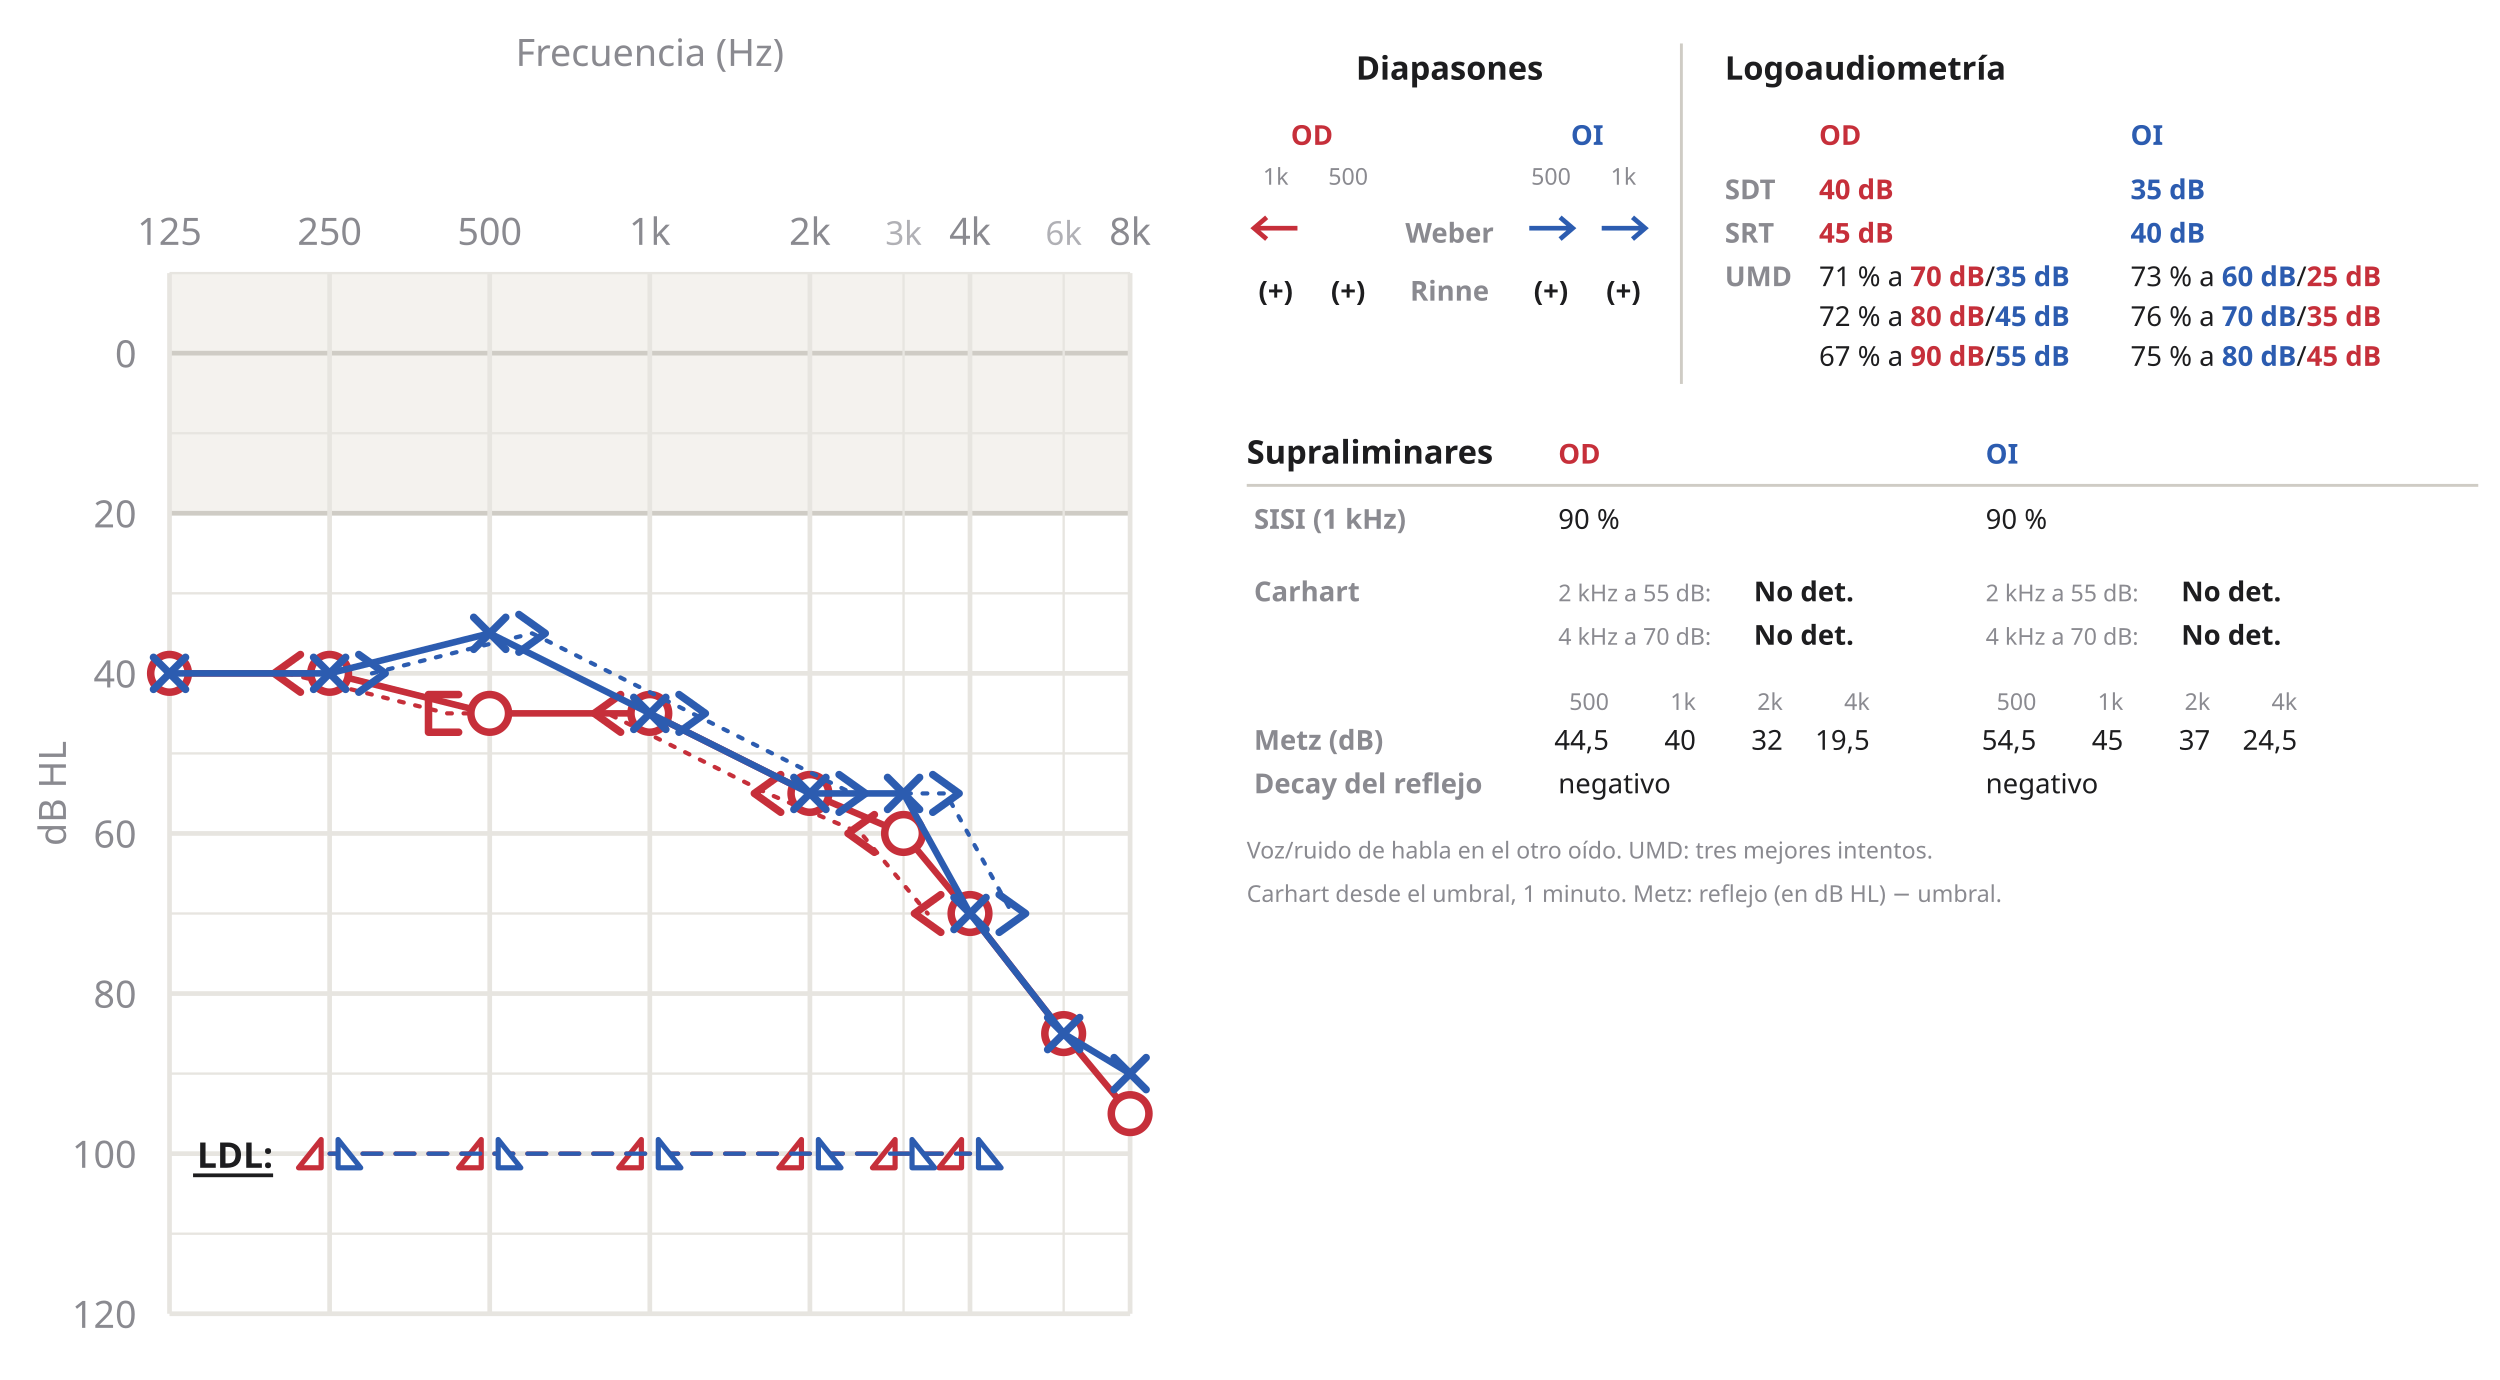
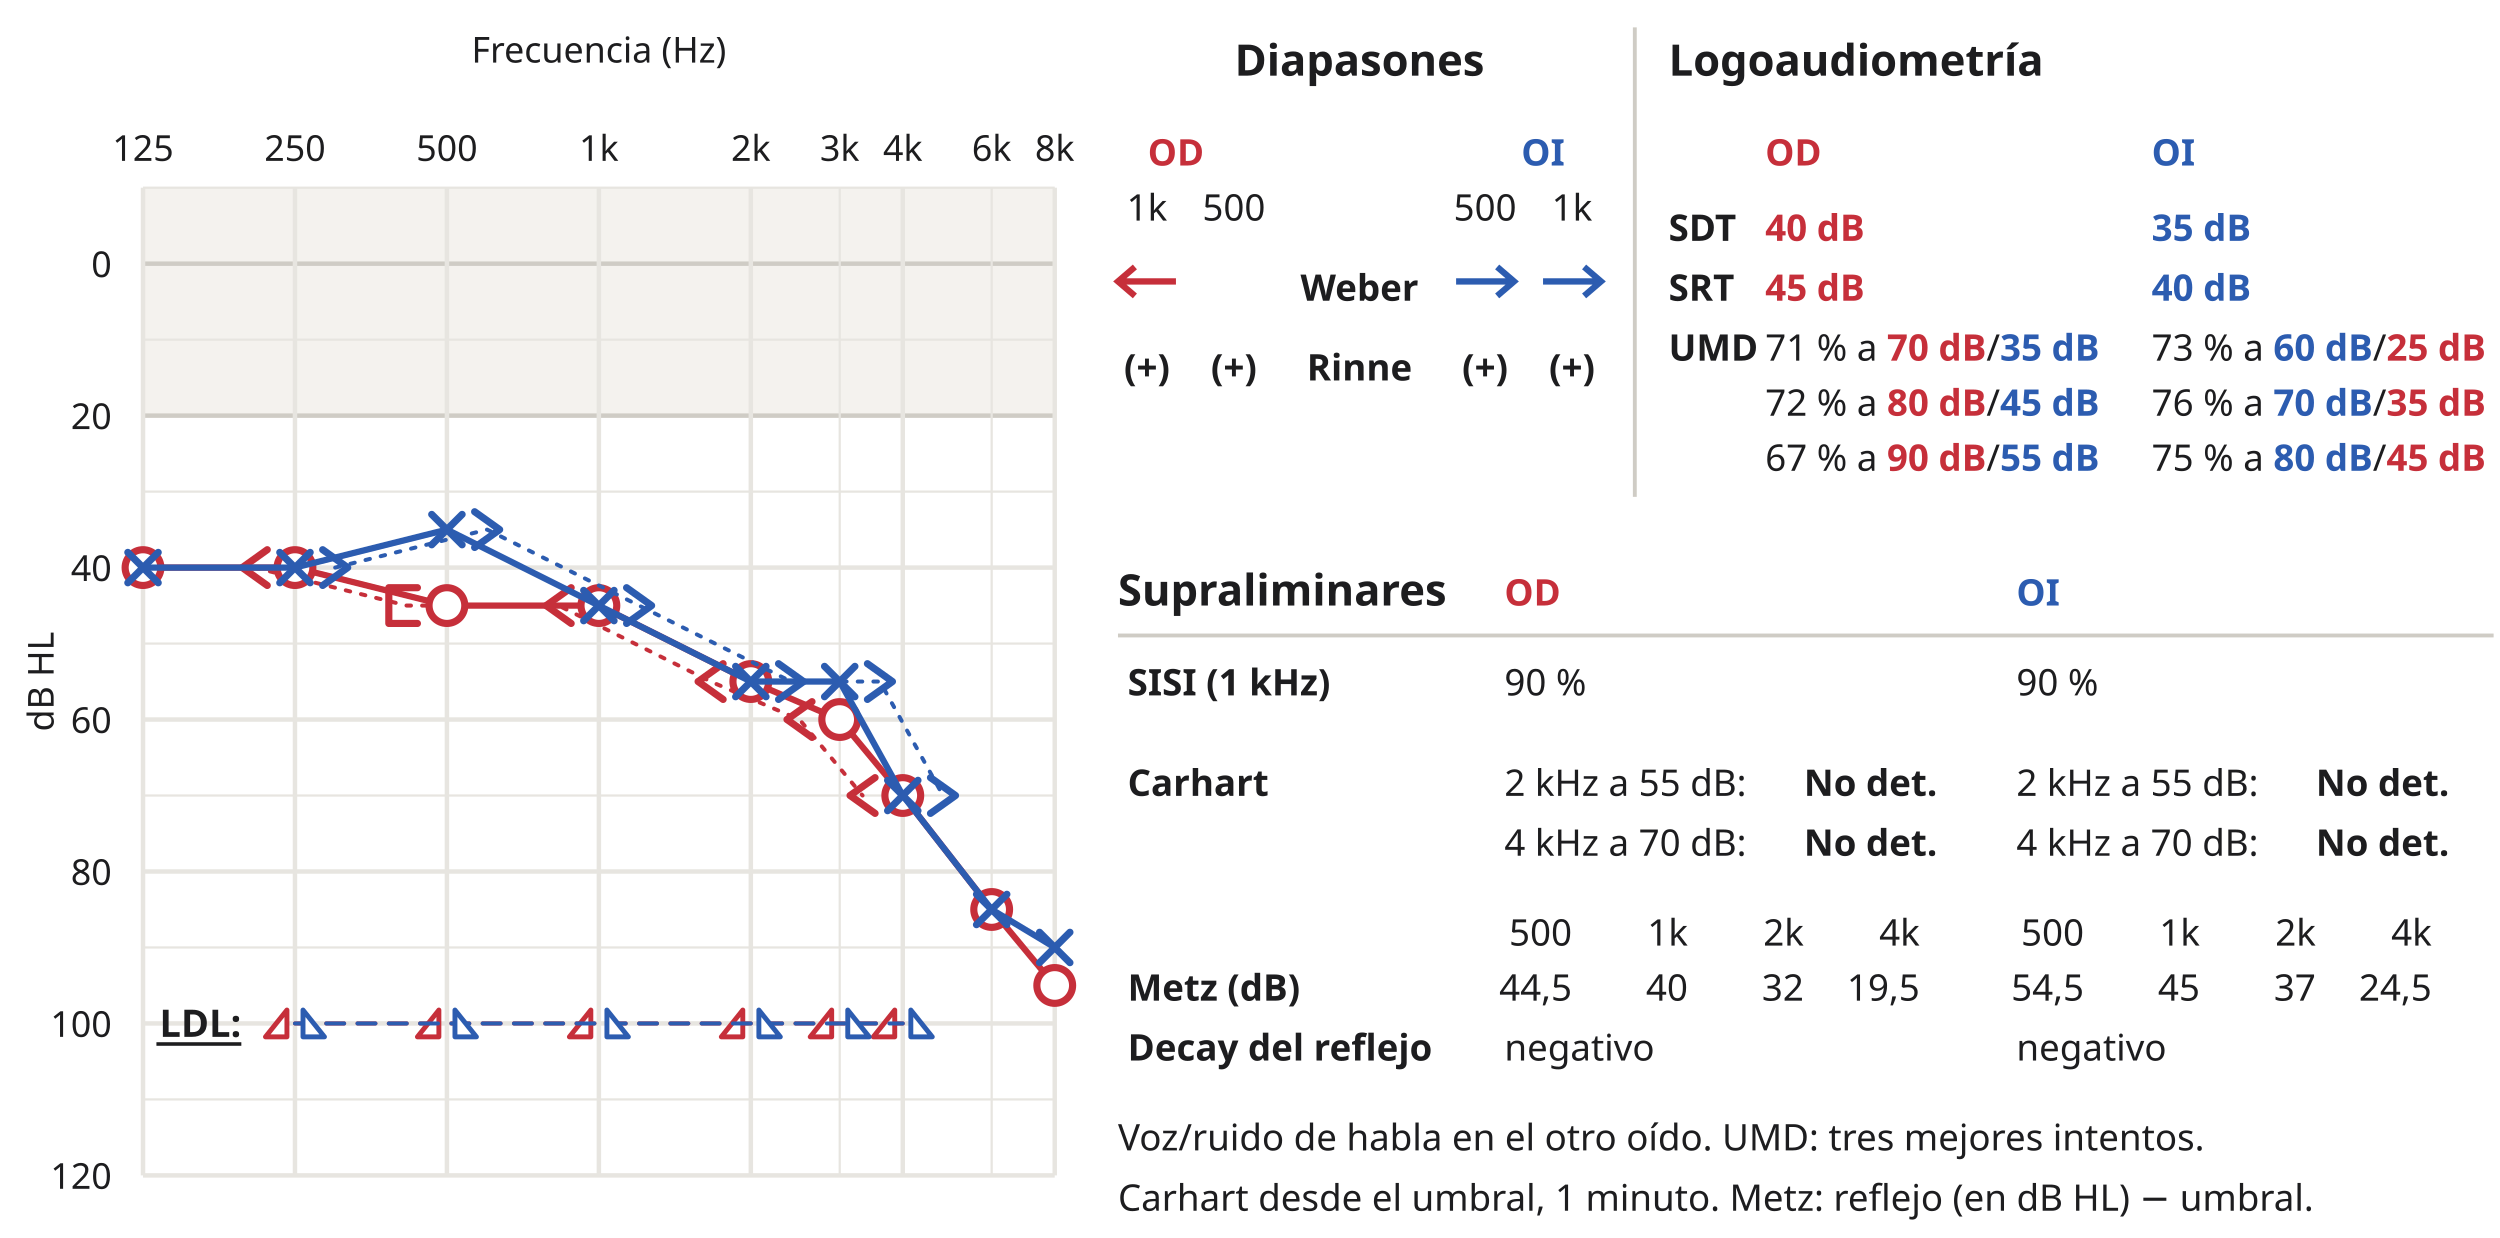
- <svg xmlns="http://www.w3.org/2000/svg" width="690.2" height="380.9" viewBox="0 0 690.2 380.9" font-family="'Plus Jakarta Sans', sans-serif">
+ <svg xmlns="http://www.w3.org/2000/svg" width="727.2" height="360.1" viewBox="0 0 727.2 360.1" font-family="'Plus Jakarta Sans', sans-serif">
  <g transform="scale(1.3)">
    <rect width="100%" height="100%" fill="#ffffff" />
-     <rect x="36" y="58" width="204" height="51" fill="#f4f2ee" stroke="none" stroke-width="0" />
-     <line x1="36" y1="58" x2="240" y2="58" stroke="#e7e5e0" stroke-width="0.5" />
-     <line x1="36" y1="75" x2="240" y2="75" stroke="#cfccc5" stroke-width="1" />
-     <text x="29" y="78" font-size="8" fill="#8a8a90" text-anchor="end" font-weight="400">0</text>
-     <line x1="36" y1="92" x2="240" y2="92" stroke="#e7e5e0" stroke-width="0.5" />
-     <line x1="36" y1="109" x2="240" y2="109" stroke="#cfccc5" stroke-width="1" />
-     <text x="29" y="112" font-size="8" fill="#8a8a90" text-anchor="end" font-weight="400">20</text>
-     <line x1="36" y1="126" x2="240" y2="126" stroke="#e7e5e0" stroke-width="0.5" />
-     <line x1="36" y1="143" x2="240" y2="143" stroke="#e7e5e0" stroke-width="1" />
-     <text x="29" y="146" font-size="8" fill="#8a8a90" text-anchor="end" font-weight="400">40</text>
-     <line x1="36" y1="160" x2="240" y2="160" stroke="#e7e5e0" stroke-width="0.5" />
-     <line x1="36" y1="177" x2="240" y2="177" stroke="#e7e5e0" stroke-width="1" />
-     <text x="29" y="180" font-size="8" fill="#8a8a90" text-anchor="end" font-weight="400">60</text>
-     <line x1="36" y1="194" x2="240" y2="194" stroke="#e7e5e0" stroke-width="0.5" />
-     <line x1="36" y1="211" x2="240" y2="211" stroke="#e7e5e0" stroke-width="1" />
-     <text x="29" y="214" font-size="8" fill="#8a8a90" text-anchor="end" font-weight="400">80</text>
-     <line x1="36" y1="228" x2="240" y2="228" stroke="#e7e5e0" stroke-width="0.5" />
-     <line x1="36" y1="245" x2="240" y2="245" stroke="#e7e5e0" stroke-width="1" />
-     <text x="29" y="248" font-size="8" fill="#8a8a90" text-anchor="end" font-weight="400">100</text>
-     <line x1="36" y1="262" x2="240" y2="262" stroke="#e7e5e0" stroke-width="0.5" />
-     <line x1="36" y1="279" x2="240" y2="279" stroke="#e7e5e0" stroke-width="1" />
-     <text x="29" y="282" font-size="8" fill="#8a8a90" text-anchor="end" font-weight="400">120</text>
-     <line x1="36" y1="58" x2="36" y2="279" stroke="#e7e5e0" stroke-width="1" />
-     <text x="36" y="52" font-size="8" fill="#8a8a90" text-anchor="middle" font-weight="400">125</text>
-     <line x1="70" y1="58" x2="70" y2="279" stroke="#e7e5e0" stroke-width="1" />
-     <text x="70" y="52" font-size="8" fill="#8a8a90" text-anchor="middle" font-weight="400">250</text>
-     <line x1="104" y1="58" x2="104" y2="279" stroke="#e7e5e0" stroke-width="1" />
-     <text x="104" y="52" font-size="8" fill="#8a8a90" text-anchor="middle" font-weight="400">500</text>
-     <line x1="138" y1="58" x2="138" y2="279" stroke="#e7e5e0" stroke-width="1" />
-     <text x="138" y="52" font-size="8" fill="#8a8a90" text-anchor="middle" font-weight="400">1k</text>
-     <line x1="172" y1="58" x2="172" y2="279" stroke="#e7e5e0" stroke-width="1" />
-     <text x="172" y="52" font-size="8" fill="#8a8a90" text-anchor="middle" font-weight="400">2k</text>
-     <line x1="191.89" y1="58" x2="191.89" y2="279" stroke="#e7e5e0" stroke-width="0.5" />
-     <text x="191.89" y="52" font-size="7" fill="#b0b0b5" text-anchor="middle" font-weight="400">3k</text>
-     <line x1="206" y1="58" x2="206" y2="279" stroke="#e7e5e0" stroke-width="1" />
-     <text x="206" y="52" font-size="8" fill="#8a8a90" text-anchor="middle" font-weight="400">4k</text>
-     <line x1="225.89" y1="58" x2="225.89" y2="279" stroke="#e7e5e0" stroke-width="0.5" />
-     <text x="225.89" y="52" font-size="7" fill="#b0b0b5" text-anchor="middle" font-weight="400">6k</text>
-     <line x1="240" y1="58" x2="240" y2="279" stroke="#e7e5e0" stroke-width="1" />
-     <text x="240" y="52" font-size="8" fill="#8a8a90" text-anchor="middle" font-weight="400">8k</text>
-     <path d="M36,143 L70,143 L104,151.5 L138,151.5 L172,168.5 L191.89,177 L206,194 L225.89,219.5 L240,236.5" fill="none" stroke="#c62f3a" stroke-width="1.4" stroke-opacity="1.0" stroke-linejoin="round" stroke-linecap="round" />
-     <path d="M61,143 L95,151.5 L129,151.5 L163,168.5 L182.89,177 L197,194" fill="none" stroke="#c62f3a" stroke-width="0.9" stroke-opacity="1.0" stroke-linejoin="round" stroke-linecap="round" stroke-dasharray="1 2.5" />
-     <path d="M70,245 L104,245 L138,245 L172,245 L191.89,245 L206,245" fill="none" stroke="#c62f3a" stroke-width="0.9" stroke-opacity="1.0" stroke-linejoin="round" stroke-linecap="round" stroke-dasharray="4 3" />
-     <text x="58" y="248" font-size="7.5" fill="#1d1d1f" text-anchor="end" font-weight="700">LDL:</text>
-     <line x1="41" y1="249.6" x2="58" y2="249.6" stroke="#1d1d1f" stroke-width="0.8" />
-     <path d="M68.20,242.00 L68.20,248.00 L63.40,248.00 Z" fill="#ffffff" stroke="#c62f3a" stroke-width="1.1" stroke-linejoin="round" stroke-linecap="round" />
-     <path d="M102.20,242.00 L102.20,248.00 L97.40,248.00 Z" fill="#ffffff" stroke="#c62f3a" stroke-width="1.1" stroke-linejoin="round" stroke-linecap="round" />
-     <path d="M136.20,242.00 L136.20,248.00 L131.40,248.00 Z" fill="#ffffff" stroke="#c62f3a" stroke-width="1.1" stroke-linejoin="round" stroke-linecap="round" />
-     <path d="M170.20,242.00 L170.20,248.00 L165.40,248.00 Z" fill="#ffffff" stroke="#c62f3a" stroke-width="1.1" stroke-linejoin="round" stroke-linecap="round" />
-     <path d="M190.09,242.00 L190.09,248.00 L185.29,248.00 Z" fill="#ffffff" stroke="#c62f3a" stroke-width="1.1" stroke-linejoin="round" stroke-linecap="round" />
-     <path d="M204.20,242.00 L204.20,248.00 L199.40,248.00 Z" fill="#ffffff" stroke="#c62f3a" stroke-width="1.1" stroke-linejoin="round" stroke-linecap="round" />
-     <circle cx="36" cy="143" r="4" fill="#ffffff" stroke="#c62f3a" stroke-width="1.6" />
-     <circle cx="70" cy="143" r="4" fill="#ffffff" stroke="#c62f3a" stroke-width="1.6" />
-     <circle cx="104" cy="151.5" r="4" fill="#ffffff" stroke="#c62f3a" stroke-width="1.6" />
-     <circle cx="138" cy="151.5" r="4" fill="#ffffff" stroke="#c62f3a" stroke-width="1.6" />
-     <circle cx="172" cy="168.5" r="4" fill="#ffffff" stroke="#c62f3a" stroke-width="1.6" />
-     <circle cx="191.89" cy="177" r="4" fill="#ffffff" stroke="#c62f3a" stroke-width="1.6" />
-     <circle cx="206" cy="194" r="4" fill="#ffffff" stroke="#c62f3a" stroke-width="1.6" />
-     <circle cx="225.89" cy="219.5" r="4" fill="#ffffff" stroke="#c62f3a" stroke-width="1.6" />
-     <circle cx="240" cy="236.5" r="4" fill="#ffffff" stroke="#c62f3a" stroke-width="1.6" />
-     <path d="M63.80,139.00 L58.20,143.00 L63.80,147.00" fill="none" stroke="#c62f3a" stroke-width="1.6" stroke-linejoin="round" stroke-linecap="round" />
-     <path d="M97.40,147.50 L91.00,147.50 L91.00,155.50 L97.40,155.50" fill="none" stroke="#c62f3a" stroke-width="1.6" stroke-linejoin="round" stroke-linecap="round" />
-     <path d="M131.80,147.50 L126.20,151.50 L131.80,155.50" fill="none" stroke="#c62f3a" stroke-width="1.6" stroke-linejoin="round" stroke-linecap="round" />
-     <path d="M165.80,164.50 L160.20,168.50 L165.80,172.50" fill="none" stroke="#c62f3a" stroke-width="1.6" stroke-linejoin="round" stroke-linecap="round" />
-     <path d="M185.69,173.00 L180.09,177.00 L185.69,181.00" fill="none" stroke="#c62f3a" stroke-width="1.6" stroke-linejoin="round" stroke-linecap="round" />
-     <path d="M199.80,190.00 L194.20,194.00 L199.80,198.00" fill="none" stroke="#c62f3a" stroke-width="1.6" stroke-linejoin="round" stroke-linecap="round" />
-     <path d="M36,143 L70,143 L104,134.5 L138,151.5 L172,168.5 L191.89,168.5 L206,194 L225.89,219.5 L240,228" fill="none" stroke="#2c5cb0" stroke-width="1.4" stroke-opacity="1.0" stroke-linejoin="round" stroke-linecap="round" />
-     <path d="M79,143 L113,134.5 L147,151.5 L181,168.5 L200.89,168.5 L215,194" fill="none" stroke="#2c5cb0" stroke-width="0.9" stroke-opacity="1.0" stroke-linejoin="round" stroke-linecap="round" stroke-dasharray="1 2.5" />
-     <path d="M70,245 L104,245 L138,245 L172,245 L191.89,245 L206,245" fill="none" stroke="#2c5cb0" stroke-width="0.9" stroke-opacity="1.0" stroke-linejoin="round" stroke-linecap="round" stroke-dasharray="4 3" />
-     <path d="M71.80,242.00 L71.80,248.00 L76.60,248.00 Z" fill="#ffffff" stroke="#2c5cb0" stroke-width="1.1" stroke-linejoin="round" stroke-linecap="round" />
-     <path d="M105.80,242.00 L105.80,248.00 L110.60,248.00 Z" fill="#ffffff" stroke="#2c5cb0" stroke-width="1.1" stroke-linejoin="round" stroke-linecap="round" />
-     <path d="M139.80,242.00 L139.80,248.00 L144.60,248.00 Z" fill="#ffffff" stroke="#2c5cb0" stroke-width="1.1" stroke-linejoin="round" stroke-linecap="round" />
-     <path d="M173.80,242.00 L173.80,248.00 L178.60,248.00 Z" fill="#ffffff" stroke="#2c5cb0" stroke-width="1.1" stroke-linejoin="round" stroke-linecap="round" />
-     <path d="M193.69,242.00 L193.69,248.00 L198.49,248.00 Z" fill="#ffffff" stroke="#2c5cb0" stroke-width="1.1" stroke-linejoin="round" stroke-linecap="round" />
-     <path d="M207.80,242.00 L207.80,248.00 L212.60,248.00 Z" fill="#ffffff" stroke="#2c5cb0" stroke-width="1.1" stroke-linejoin="round" stroke-linecap="round" />
-     <path d="M32.60,139.60 L39.40,146.40 M32.60,146.40 L39.40,139.60" fill="none" stroke="#2c5cb0" stroke-width="1.6" stroke-linejoin="round" stroke-linecap="round" />
-     <path d="M66.60,139.60 L73.40,146.40 M66.60,146.40 L73.40,139.60" fill="none" stroke="#2c5cb0" stroke-width="1.6" stroke-linejoin="round" stroke-linecap="round" />
-     <path d="M100.60,131.10 L107.40,137.90 M100.60,137.90 L107.40,131.10" fill="none" stroke="#2c5cb0" stroke-width="1.6" stroke-linejoin="round" stroke-linecap="round" />
-     <path d="M134.60,148.10 L141.40,154.90 M134.60,154.90 L141.40,148.10" fill="none" stroke="#2c5cb0" stroke-width="1.6" stroke-linejoin="round" stroke-linecap="round" />
-     <path d="M168.60,165.10 L175.40,171.90 M168.60,171.90 L175.40,165.10" fill="none" stroke="#2c5cb0" stroke-width="1.6" stroke-linejoin="round" stroke-linecap="round" />
-     <path d="M188.49,165.10 L195.29,171.90 M188.49,171.90 L195.29,165.10" fill="none" stroke="#2c5cb0" stroke-width="1.6" stroke-linejoin="round" stroke-linecap="round" />
-     <path d="M202.60,190.60 L209.40,197.40 M202.60,197.40 L209.40,190.60" fill="none" stroke="#2c5cb0" stroke-width="1.6" stroke-linejoin="round" stroke-linecap="round" />
-     <path d="M222.49,216.10 L229.29,222.90 M222.49,222.90 L229.29,216.10" fill="none" stroke="#2c5cb0" stroke-width="1.6" stroke-linejoin="round" stroke-linecap="round" />
-     <path d="M236.60,224.60 L243.40,231.40 M236.60,231.40 L243.40,224.60" fill="none" stroke="#2c5cb0" stroke-width="1.6" stroke-linejoin="round" stroke-linecap="round" />
-     <path d="M76.20,139.00 L81.80,143.00 L76.20,147.00" fill="none" stroke="#2c5cb0" stroke-width="1.6" stroke-linejoin="round" stroke-linecap="round" />
-     <path d="M110.20,130.50 L115.80,134.50 L110.20,138.50" fill="none" stroke="#2c5cb0" stroke-width="1.6" stroke-linejoin="round" stroke-linecap="round" />
-     <path d="M144.20,147.50 L149.80,151.50 L144.20,155.50" fill="none" stroke="#2c5cb0" stroke-width="1.6" stroke-linejoin="round" stroke-linecap="round" />
-     <path d="M178.20,164.50 L183.80,168.50 L178.20,172.50" fill="none" stroke="#2c5cb0" stroke-width="1.6" stroke-linejoin="round" stroke-linecap="round" />
-     <path d="M198.09,164.50 L203.69,168.50 L198.09,172.50" fill="none" stroke="#2c5cb0" stroke-width="1.6" stroke-linejoin="round" stroke-linecap="round" />
-     <path d="M212.20,190.00 L217.80,194.00 L212.20,198.00" fill="none" stroke="#2c5cb0" stroke-width="1.6" stroke-linejoin="round" stroke-linecap="round" />
-     <text x="14" y="168.5" font-size="8" fill="#8a8a90" text-anchor="middle" font-weight="400" transform="rotate(-90 14 168.5)">dB HL</text>
-     <text x="138" y="14" font-size="8" fill="#8a8a90" text-anchor="middle" font-weight="400">Frecuencia (Hz)</text>
+     <rect x="32" y="42" width="204" height="51" fill="#f4f2ee" stroke="none" stroke-width="0" />
+     <line x1="32" y1="42" x2="236" y2="42" stroke="#e7e5e0" stroke-width="0.5" />
+     <line x1="32" y1="59" x2="236" y2="59" stroke="#cfccc5" stroke-width="1" />
+     <text x="25" y="62" font-size="8" fill="#1d1d1f" text-anchor="end" font-weight="400">0</text>
+     <line x1="32" y1="76" x2="236" y2="76" stroke="#e7e5e0" stroke-width="0.5" />
+     <line x1="32" y1="93" x2="236" y2="93" stroke="#cfccc5" stroke-width="1" />
+     <text x="25" y="96" font-size="8" fill="#1d1d1f" text-anchor="end" font-weight="400">20</text>
+     <line x1="32" y1="110" x2="236" y2="110" stroke="#e7e5e0" stroke-width="0.5" />
+     <line x1="32" y1="127" x2="236" y2="127" stroke="#e7e5e0" stroke-width="1" />
+     <text x="25" y="130" font-size="8" fill="#1d1d1f" text-anchor="end" font-weight="400">40</text>
+     <line x1="32" y1="144" x2="236" y2="144" stroke="#e7e5e0" stroke-width="0.5" />
+     <line x1="32" y1="161" x2="236" y2="161" stroke="#e7e5e0" stroke-width="1" />
+     <text x="25" y="164" font-size="8" fill="#1d1d1f" text-anchor="end" font-weight="400">60</text>
+     <line x1="32" y1="178" x2="236" y2="178" stroke="#e7e5e0" stroke-width="0.5" />
+     <line x1="32" y1="195" x2="236" y2="195" stroke="#e7e5e0" stroke-width="1" />
+     <text x="25" y="198" font-size="8" fill="#1d1d1f" text-anchor="end" font-weight="400">80</text>
+     <line x1="32" y1="212" x2="236" y2="212" stroke="#e7e5e0" stroke-width="0.5" />
+     <line x1="32" y1="229" x2="236" y2="229" stroke="#e7e5e0" stroke-width="1" />
+     <text x="25" y="232" font-size="8" fill="#1d1d1f" text-anchor="end" font-weight="400">100</text>
+     <line x1="32" y1="246" x2="236" y2="246" stroke="#e7e5e0" stroke-width="0.5" />
+     <line x1="32" y1="263" x2="236" y2="263" stroke="#e7e5e0" stroke-width="1" />
+     <text x="25" y="266" font-size="8" fill="#1d1d1f" text-anchor="end" font-weight="400">120</text>
+     <line x1="32" y1="42" x2="32" y2="263" stroke="#e7e5e0" stroke-width="1" />
+     <text x="32" y="36" font-size="8" fill="#1d1d1f" text-anchor="middle" font-weight="400">125</text>
+     <line x1="66" y1="42" x2="66" y2="263" stroke="#e7e5e0" stroke-width="1" />
+     <text x="66" y="36" font-size="8" fill="#1d1d1f" text-anchor="middle" font-weight="400">250</text>
+     <line x1="100" y1="42" x2="100" y2="263" stroke="#e7e5e0" stroke-width="1" />
+     <text x="100" y="36" font-size="8" fill="#1d1d1f" text-anchor="middle" font-weight="400">500</text>
+     <line x1="134" y1="42" x2="134" y2="263" stroke="#e7e5e0" stroke-width="1" />
+     <text x="134" y="36" font-size="8" fill="#1d1d1f" text-anchor="middle" font-weight="400">1k</text>
+     <line x1="168" y1="42" x2="168" y2="263" stroke="#e7e5e0" stroke-width="1" />
+     <text x="168" y="36" font-size="8" fill="#1d1d1f" text-anchor="middle" font-weight="400">2k</text>
+     <line x1="187.89" y1="42" x2="187.89" y2="263" stroke="#e7e5e0" stroke-width="0.5" />
+     <text x="187.89" y="36" font-size="8" fill="#1d1d1f" text-anchor="middle" font-weight="400">3k</text>
+     <line x1="202" y1="42" x2="202" y2="263" stroke="#e7e5e0" stroke-width="1" />
+     <text x="202" y="36" font-size="8" fill="#1d1d1f" text-anchor="middle" font-weight="400">4k</text>
+     <line x1="221.89" y1="42" x2="221.89" y2="263" stroke="#e7e5e0" stroke-width="0.5" />
+     <text x="221.89" y="36" font-size="8" fill="#1d1d1f" text-anchor="middle" font-weight="400">6k</text>
+     <line x1="236" y1="42" x2="236" y2="263" stroke="#e7e5e0" stroke-width="1" />
+     <text x="236" y="36" font-size="8" fill="#1d1d1f" text-anchor="middle" font-weight="400">8k</text>
+     <path d="M32,127 L66,127 L100,135.5 L134,135.5 L168,152.5 L187.89,161 L202,178 L221.89,203.5 L236,220.5" fill="none" stroke="#c62f3a" stroke-width="1.4" stroke-opacity="1.0" stroke-linejoin="round" stroke-linecap="round" />
+     <path d="M57,127 L91,135.5 L125,135.5 L159,152.5 L178.89,161 L193,178" fill="none" stroke="#c62f3a" stroke-width="0.9" stroke-opacity="1.0" stroke-linejoin="round" stroke-linecap="round" stroke-dasharray="1 2.5" />
+     <path d="M66,229 L100,229 L134,229 L168,229 L187.89,229 L202,229" fill="none" stroke="#c62f3a" stroke-width="0.9" stroke-opacity="1.0" stroke-linejoin="round" stroke-linecap="round" stroke-dasharray="4 3" />
+     <text x="54" y="232" font-size="8.5" fill="#1d1d1f" text-anchor="end" font-weight="700">LDL:</text>
+     <line x1="35" y1="233.6" x2="54" y2="233.6" stroke="#1d1d1f" stroke-width="0.8" />
+     <path d="M64.20,226.00 L64.20,232.00 L59.40,232.00 Z" fill="#ffffff" stroke="#c62f3a" stroke-width="1.1" stroke-linejoin="round" stroke-linecap="round" />
+     <path d="M98.20,226.00 L98.20,232.00 L93.40,232.00 Z" fill="#ffffff" stroke="#c62f3a" stroke-width="1.1" stroke-linejoin="round" stroke-linecap="round" />
+     <path d="M132.20,226.00 L132.20,232.00 L127.40,232.00 Z" fill="#ffffff" stroke="#c62f3a" stroke-width="1.1" stroke-linejoin="round" stroke-linecap="round" />
+     <path d="M166.20,226.00 L166.20,232.00 L161.40,232.00 Z" fill="#ffffff" stroke="#c62f3a" stroke-width="1.1" stroke-linejoin="round" stroke-linecap="round" />
+     <path d="M186.09,226.00 L186.09,232.00 L181.29,232.00 Z" fill="#ffffff" stroke="#c62f3a" stroke-width="1.1" stroke-linejoin="round" stroke-linecap="round" />
+     <path d="M200.20,226.00 L200.20,232.00 L195.40,232.00 Z" fill="#ffffff" stroke="#c62f3a" stroke-width="1.1" stroke-linejoin="round" stroke-linecap="round" />
+     <circle cx="32" cy="127" r="4" fill="#ffffff" stroke="#c62f3a" stroke-width="1.6" />
+     <circle cx="66" cy="127" r="4" fill="#ffffff" stroke="#c62f3a" stroke-width="1.6" />
+     <circle cx="100" cy="135.5" r="4" fill="#ffffff" stroke="#c62f3a" stroke-width="1.6" />
+     <circle cx="134" cy="135.5" r="4" fill="#ffffff" stroke="#c62f3a" stroke-width="1.6" />
+     <circle cx="168" cy="152.5" r="4" fill="#ffffff" stroke="#c62f3a" stroke-width="1.6" />
+     <circle cx="187.89" cy="161" r="4" fill="#ffffff" stroke="#c62f3a" stroke-width="1.6" />
+     <circle cx="202" cy="178" r="4" fill="#ffffff" stroke="#c62f3a" stroke-width="1.6" />
+     <circle cx="221.89" cy="203.5" r="4" fill="#ffffff" stroke="#c62f3a" stroke-width="1.6" />
+     <circle cx="236" cy="220.5" r="4" fill="#ffffff" stroke="#c62f3a" stroke-width="1.6" />
+     <path d="M59.80,123.00 L54.20,127.00 L59.80,131.00" fill="none" stroke="#c62f3a" stroke-width="1.6" stroke-linejoin="round" stroke-linecap="round" />
+     <path d="M93.40,131.50 L87.00,131.50 L87.00,139.50 L93.40,139.50" fill="none" stroke="#c62f3a" stroke-width="1.6" stroke-linejoin="round" stroke-linecap="round" />
+     <path d="M127.80,131.50 L122.20,135.50 L127.80,139.50" fill="none" stroke="#c62f3a" stroke-width="1.6" stroke-linejoin="round" stroke-linecap="round" />
+     <path d="M161.80,148.50 L156.20,152.50 L161.80,156.50" fill="none" stroke="#c62f3a" stroke-width="1.6" stroke-linejoin="round" stroke-linecap="round" />
+     <path d="M181.69,157.00 L176.09,161.00 L181.69,165.00" fill="none" stroke="#c62f3a" stroke-width="1.6" stroke-linejoin="round" stroke-linecap="round" />
+     <path d="M195.80,174.00 L190.20,178.00 L195.80,182.00" fill="none" stroke="#c62f3a" stroke-width="1.6" stroke-linejoin="round" stroke-linecap="round" />
+     <path d="M32,127 L66,127 L100,118.5 L134,135.5 L168,152.5 L187.89,152.5 L202,178 L221.89,203.5 L236,212" fill="none" stroke="#2c5cb0" stroke-width="1.4" stroke-opacity="1.0" stroke-linejoin="round" stroke-linecap="round" />
+     <path d="M75,127 L109,118.5 L143,135.5 L177,152.5 L196.89,152.5 L211,178" fill="none" stroke="#2c5cb0" stroke-width="0.9" stroke-opacity="1.0" stroke-linejoin="round" stroke-linecap="round" stroke-dasharray="1 2.5" />
+     <path d="M66,229 L100,229 L134,229 L168,229 L187.89,229 L202,229" fill="none" stroke="#2c5cb0" stroke-width="0.9" stroke-opacity="1.0" stroke-linejoin="round" stroke-linecap="round" stroke-dasharray="4 3" />
+     <path d="M67.80,226.00 L67.80,232.00 L72.60,232.00 Z" fill="#ffffff" stroke="#2c5cb0" stroke-width="1.1" stroke-linejoin="round" stroke-linecap="round" />
+     <path d="M101.80,226.00 L101.80,232.00 L106.60,232.00 Z" fill="#ffffff" stroke="#2c5cb0" stroke-width="1.1" stroke-linejoin="round" stroke-linecap="round" />
+     <path d="M135.80,226.00 L135.80,232.00 L140.60,232.00 Z" fill="#ffffff" stroke="#2c5cb0" stroke-width="1.1" stroke-linejoin="round" stroke-linecap="round" />
+     <path d="M169.80,226.00 L169.80,232.00 L174.60,232.00 Z" fill="#ffffff" stroke="#2c5cb0" stroke-width="1.1" stroke-linejoin="round" stroke-linecap="round" />
+     <path d="M189.69,226.00 L189.69,232.00 L194.49,232.00 Z" fill="#ffffff" stroke="#2c5cb0" stroke-width="1.1" stroke-linejoin="round" stroke-linecap="round" />
+     <path d="M203.80,226.00 L203.80,232.00 L208.60,232.00 Z" fill="#ffffff" stroke="#2c5cb0" stroke-width="1.1" stroke-linejoin="round" stroke-linecap="round" />
+     <path d="M28.60,123.60 L35.40,130.40 M28.60,130.40 L35.40,123.60" fill="none" stroke="#2c5cb0" stroke-width="1.6" stroke-linejoin="round" stroke-linecap="round" />
+     <path d="M62.60,123.60 L69.40,130.40 M62.60,130.40 L69.40,123.60" fill="none" stroke="#2c5cb0" stroke-width="1.6" stroke-linejoin="round" stroke-linecap="round" />
+     <path d="M96.60,115.10 L103.40,121.90 M96.60,121.90 L103.40,115.10" fill="none" stroke="#2c5cb0" stroke-width="1.6" stroke-linejoin="round" stroke-linecap="round" />
+     <path d="M130.60,132.10 L137.40,138.90 M130.60,138.90 L137.40,132.10" fill="none" stroke="#2c5cb0" stroke-width="1.6" stroke-linejoin="round" stroke-linecap="round" />
+     <path d="M164.60,149.10 L171.40,155.90 M164.60,155.90 L171.40,149.10" fill="none" stroke="#2c5cb0" stroke-width="1.6" stroke-linejoin="round" stroke-linecap="round" />
+     <path d="M184.49,149.10 L191.29,155.90 M184.49,155.90 L191.29,149.10" fill="none" stroke="#2c5cb0" stroke-width="1.6" stroke-linejoin="round" stroke-linecap="round" />
+     <path d="M198.60,174.60 L205.40,181.40 M198.60,181.40 L205.40,174.60" fill="none" stroke="#2c5cb0" stroke-width="1.6" stroke-linejoin="round" stroke-linecap="round" />
+     <path d="M218.49,200.10 L225.29,206.90 M218.49,206.90 L225.29,200.10" fill="none" stroke="#2c5cb0" stroke-width="1.6" stroke-linejoin="round" stroke-linecap="round" />
+     <path d="M232.60,208.60 L239.40,215.40 M232.60,215.40 L239.40,208.60" fill="none" stroke="#2c5cb0" stroke-width="1.6" stroke-linejoin="round" stroke-linecap="round" />
+     <path d="M72.20,123.00 L77.80,127.00 L72.20,131.00" fill="none" stroke="#2c5cb0" stroke-width="1.6" stroke-linejoin="round" stroke-linecap="round" />
+     <path d="M106.20,114.50 L111.80,118.50 L106.20,122.50" fill="none" stroke="#2c5cb0" stroke-width="1.6" stroke-linejoin="round" stroke-linecap="round" />
+     <path d="M140.20,131.50 L145.80,135.50 L140.20,139.50" fill="none" stroke="#2c5cb0" stroke-width="1.6" stroke-linejoin="round" stroke-linecap="round" />
+     <path d="M174.20,148.50 L179.80,152.50 L174.20,156.50" fill="none" stroke="#2c5cb0" stroke-width="1.6" stroke-linejoin="round" stroke-linecap="round" />
+     <path d="M194.09,148.50 L199.69,152.50 L194.09,156.50" fill="none" stroke="#2c5cb0" stroke-width="1.6" stroke-linejoin="round" stroke-linecap="round" />
+     <path d="M208.20,174.00 L213.80,178.00 L208.20,182.00" fill="none" stroke="#2c5cb0" stroke-width="1.6" stroke-linejoin="round" stroke-linecap="round" />
+     <text x="12" y="152.5" font-size="8" fill="#1d1d1f" text-anchor="middle" font-weight="400" transform="rotate(-90 12 152.5)">dB HL</text>
+     <text x="134" y="14" font-size="8" fill="#1d1d1f" text-anchor="middle" font-weight="400">Frecuencia (Hz)</text>
  </g>
-   <text x="400.2" y="22.0" font-size="9" fill="#1d1d1f" font-weight="700" text-anchor="middle">Diapasones</text>
-   <text x="362.2" y="40.0" font-size="7.6" fill="#c62f3a" font-weight="700" text-anchor="middle">OD</text>
-   <text x="438.2" y="40.0" font-size="7.6" fill="#2c5cb0" font-weight="700" text-anchor="middle">OI</text>
-   <text x="352.2" y="51.0" font-size="6.4" fill="#8a8a90" font-weight="400" text-anchor="middle">1k</text>
-   <text x="372.2" y="51.0" font-size="6.4" fill="#8a8a90" font-weight="400" text-anchor="middle">500</text>
-   <text x="428.2" y="51.0" font-size="6.4" fill="#8a8a90" font-weight="400" text-anchor="middle">500</text>
-   <text x="448.2" y="51.0" font-size="6.4" fill="#8a8a90" font-weight="400" text-anchor="middle">1k</text>
-   <text x="400.2" y="67.0" font-size="7.6" fill="#8a8a90" font-weight="600" text-anchor="middle">Weber</text>
-   <path d="M358.2,63.0 L346.2,63.0 M349.7,60.0 L346.2,63.0 L349.7,66.0" fill="none" stroke="#c62f3a" stroke-width="1.3" />
-   <path d="M422.2,63.0 L434.2,63.0 M430.7,60.0 L434.2,63.0 L430.7,66.0" fill="none" stroke="#2c5cb0" stroke-width="1.3" />
-   <path d="M442.2,63.0 L454.2,63.0 M450.7,60.0 L454.2,63.0 L450.7,66.0" fill="none" stroke="#2c5cb0" stroke-width="1.3" />
-   <text x="400.2" y="83.0" font-size="7.6" fill="#8a8a90" font-weight="600" text-anchor="middle">Rinne</text>
-   <text x="352.2" y="83.0" font-size="7.6" fill="#1d1d1f" font-weight="600" text-anchor="middle">(+)</text>
-   <text x="372.2" y="83.0" font-size="7.6" fill="#1d1d1f" font-weight="600" text-anchor="middle">(+)</text>
-   <text x="428.2" y="83.0" font-size="7.6" fill="#1d1d1f" font-weight="600" text-anchor="middle">(+)</text>
-   <text x="448.2" y="83.0" font-size="7.6" fill="#1d1d1f" font-weight="600" text-anchor="middle">(+)</text>
-   <text x="476.2" y="22.0" font-size="9" fill="#1d1d1f" font-weight="700" text-anchor="start">Logoaudiometría</text>
-   <text x="502.2" y="40.0" font-size="7.6" fill="#c62f3a" font-weight="700" text-anchor="start">OD</text>
-   <text x="588.2" y="40.0" font-size="7.6" fill="#2c5cb0" font-weight="700" text-anchor="start">OI</text>
-   <text x="476.2" y="55.0" font-size="7.6" fill="#8a8a90" font-weight="600" text-anchor="start">SDT</text>
-   <text x="502.2" y="55.0" font-size="7.6" fill="#1d1d1f" font-weight="400" text-anchor="start">
-     <tspan fill="#c62f3a" font-weight="600">40 dB</tspan>
-   </text>
-   <text x="588.2" y="55.0" font-size="7.6" fill="#1d1d1f" font-weight="400" text-anchor="start">
-     <tspan fill="#2c5cb0" font-weight="600">35 dB</tspan>
-   </text>
-   <text x="476.2" y="67.0" font-size="7.6" fill="#8a8a90" font-weight="600" text-anchor="start">SRT</text>
-   <text x="502.2" y="67.0" font-size="7.6" fill="#1d1d1f" font-weight="400" text-anchor="start">
-     <tspan fill="#c62f3a" font-weight="600">45 dB</tspan>
-   </text>
-   <text x="588.2" y="67.0" font-size="7.6" fill="#1d1d1f" font-weight="400" text-anchor="start">
-     <tspan fill="#2c5cb0" font-weight="600">40 dB</tspan>
-   </text>
-   <text x="476.2" y="79.0" font-size="7.6" fill="#8a8a90" font-weight="600" text-anchor="start">UMD</text>
-   <text x="502.2" y="79.0" font-size="7.6" fill="#1d1d1f" font-weight="400" text-anchor="start">71 % a <tspan fill="#c62f3a" font-weight="600">70 dB</tspan>/<tspan fill="#2c5cb0" font-weight="600">35 dB</tspan>
-   </text>
-   <text x="588.2" y="79.0" font-size="7.6" fill="#1d1d1f" font-weight="400" text-anchor="start">73 % a <tspan fill="#2c5cb0" font-weight="600">60 dB</tspan>/<tspan fill="#c62f3a" font-weight="600">25 dB</tspan>
-   </text>
-   <text x="502.2" y="90.0" font-size="7.6" fill="#1d1d1f" font-weight="400" text-anchor="start">72 % a <tspan fill="#c62f3a" font-weight="600">80 dB</tspan>/<tspan fill="#2c5cb0" font-weight="600">45 dB</tspan>
-   </text>
-   <text x="588.2" y="90.0" font-size="7.6" fill="#1d1d1f" font-weight="400" text-anchor="start">76 % a <tspan fill="#2c5cb0" font-weight="600">70 dB</tspan>/<tspan fill="#c62f3a" font-weight="600">35 dB</tspan>
-   </text>
-   <text x="502.2" y="101.0" font-size="7.6" fill="#1d1d1f" font-weight="400" text-anchor="start">67 % a <tspan fill="#c62f3a" font-weight="600">90 dB</tspan>/<tspan fill="#2c5cb0" font-weight="600">55 dB</tspan>
-   </text>
-   <text x="588.2" y="101.0" font-size="7.6" fill="#1d1d1f" font-weight="400" text-anchor="start">75 % a <tspan fill="#2c5cb0" font-weight="600">80 dB</tspan>/<tspan fill="#c62f3a" font-weight="600">45 dB</tspan>
-   </text>
-   <line x1="464.2" y1="12.0" x2="464.2" y2="106.0" stroke="#cfccc5" stroke-width="0.8" />
-   <text x="344.2" y="128.0" font-size="9" fill="#1d1d1f" font-weight="700" text-anchor="start">Supraliminares</text>
-   <text x="430.2" y="128.0" font-size="7.6" fill="#c62f3a" font-weight="700" text-anchor="start">OD</text>
-   <text x="548.2" y="128.0" font-size="7.6" fill="#2c5cb0" font-weight="700" text-anchor="start">OI</text>
-   <line x1="344.2" y1="134.0" x2="684.2" y2="134.0" stroke="#cfccc5" stroke-width="0.8" />
-   <text x="346.2" y="146.0" font-size="7.6" fill="#8a8a90" font-weight="600" text-anchor="start">SISI (1 kHz)</text>
-   <text x="430.2" y="146.0" font-size="7.6" fill="#1d1d1f" font-weight="400" text-anchor="start">90 %</text>
-   <text x="548.2" y="146.0" font-size="7.6" fill="#1d1d1f" font-weight="400" text-anchor="start">90 %</text>
-   <text x="346.2" y="166.0" font-size="7.6" fill="#8a8a90" font-weight="600" text-anchor="start">Carhart</text>
-   <text x="430.2" y="166.0" font-size="6.4" fill="#8a8a90" font-weight="400" text-anchor="start">2 kHz a 55 dB:</text>
-   <text x="484.2" y="166.0" font-size="7.6" fill="#1d1d1f" font-weight="600" text-anchor="start">No det.</text>
-   <text x="430.2" y="178.0" font-size="6.4" fill="#8a8a90" font-weight="400" text-anchor="start">4 kHz a 70 dB:</text>
-   <text x="484.2" y="178.0" font-size="7.6" fill="#1d1d1f" font-weight="600" text-anchor="start">No det.</text>
-   <text x="548.2" y="166.0" font-size="6.4" fill="#8a8a90" font-weight="400" text-anchor="start">2 kHz a 55 dB:</text>
-   <text x="602.2" y="166.0" font-size="7.6" fill="#1d1d1f" font-weight="600" text-anchor="start">No det.</text>
-   <text x="548.2" y="178.0" font-size="6.4" fill="#8a8a90" font-weight="400" text-anchor="start">4 kHz a 70 dB:</text>
-   <text x="602.2" y="178.0" font-size="7.6" fill="#1d1d1f" font-weight="600" text-anchor="start">No det.</text>
-   <text x="444.2" y="196.0" font-size="6.4" fill="#8a8a90" font-weight="400" text-anchor="end">500</text>
-   <text x="468.2" y="196.0" font-size="6.4" fill="#8a8a90" font-weight="400" text-anchor="end">1k</text>
-   <text x="492.2" y="196.0" font-size="6.4" fill="#8a8a90" font-weight="400" text-anchor="end">2k</text>
-   <text x="516.2" y="196.0" font-size="6.4" fill="#8a8a90" font-weight="400" text-anchor="end">4k</text>
-   <text x="562.2" y="196.0" font-size="6.4" fill="#8a8a90" font-weight="400" text-anchor="end">500</text>
-   <text x="586.2" y="196.0" font-size="6.4" fill="#8a8a90" font-weight="400" text-anchor="end">1k</text>
-   <text x="610.2" y="196.0" font-size="6.4" fill="#8a8a90" font-weight="400" text-anchor="end">2k</text>
-   <text x="634.2" y="196.0" font-size="6.4" fill="#8a8a90" font-weight="400" text-anchor="end">4k</text>
-   <text x="346.2" y="207.0" font-size="7.6" fill="#8a8a90" font-weight="600" text-anchor="start">Metz (dB)</text>
-   <text x="444.2" y="207.0" font-size="7.6" fill="#1d1d1f" font-weight="400" text-anchor="end">44,5</text>
-   <text x="468.2" y="207.0" font-size="7.6" fill="#1d1d1f" font-weight="400" text-anchor="end">40</text>
-   <text x="492.2" y="207.0" font-size="7.6" fill="#1d1d1f" font-weight="400" text-anchor="end">32</text>
-   <text x="516.2" y="207.0" font-size="7.6" fill="#1d1d1f" font-weight="400" text-anchor="end">19,5</text>
-   <text x="562.2" y="207.0" font-size="7.6" fill="#1d1d1f" font-weight="400" text-anchor="end">54,5</text>
-   <text x="586.2" y="207.0" font-size="7.6" fill="#1d1d1f" font-weight="400" text-anchor="end">45</text>
-   <text x="610.2" y="207.0" font-size="7.6" fill="#1d1d1f" font-weight="400" text-anchor="end">37</text>
-   <text x="634.2" y="207.0" font-size="7.6" fill="#1d1d1f" font-weight="400" text-anchor="end">24,5</text>
-   <text x="346.2" y="219.0" font-size="7.6" fill="#8a8a90" font-weight="600" text-anchor="start">Decay del reflejo</text>
-   <text x="430.2" y="219.0" font-size="7.6" fill="#1d1d1f" font-weight="400" text-anchor="start">negativo</text>
-   <text x="548.2" y="219.0" font-size="7.6" fill="#1d1d1f" font-weight="400" text-anchor="start">negativo</text>
-   <text x="344.2" y="237.0" font-size="6.4" fill="#8a8a90" font-weight="400" text-anchor="start">Voz/ruido de habla en el otro oído. UMD: tres mejores intentos.</text>
-   <text x="344.2" y="249.0" font-size="6.4" fill="#8a8a90" font-weight="400" text-anchor="start">Carhart desde el umbral, 1 minuto. Metz: reflejo (en dB HL) − umbral.</text>
+   <g transform="translate(325.2,-8.9) scale(1.405)">
+     <text x="50.0" y="22.0" font-size="9" fill="#1d1d1f" font-weight="700" text-anchor="middle">Diapasones</text>
+     <text x="12.0" y="40.6" font-size="7.6" fill="#c62f3a" font-weight="700" text-anchor="middle">OD</text>
+     <text x="88.0" y="40.6" font-size="7.6" fill="#2c5cb0" font-weight="700" text-anchor="middle">OI</text>
+     <text x="6.0" y="52.0" font-size="7.6" fill="#1d1d1f" font-weight="400" text-anchor="middle">1k</text>
+     <text x="24.0" y="52.0" font-size="7.6" fill="#1d1d1f" font-weight="400" text-anchor="middle">500</text>
+     <text x="76.0" y="52.0" font-size="7.6" fill="#1d1d1f" font-weight="400" text-anchor="middle">500</text>
+     <text x="94.0" y="52.0" font-size="7.6" fill="#1d1d1f" font-weight="400" text-anchor="middle">1k</text>
+     <text x="50.0" y="68.6" font-size="7.6" fill="#1d1d1f" font-weight="600" text-anchor="middle">Weber</text>
+     <path d="M12.0,64.6 L0.0,64.6 M3.5,61.6 L0.0,64.6 L3.5,67.6" fill="none" stroke="#c62f3a" stroke-width="1.3" />
+     <path d="M70.0,64.6 L82.0,64.6 M78.5,61.6 L82.0,64.6 L78.5,67.6" fill="none" stroke="#2c5cb0" stroke-width="1.3" />
+     <path d="M88.0,64.6 L100.0,64.6 M96.5,61.6 L100.0,64.6 L96.5,67.6" fill="none" stroke="#2c5cb0" stroke-width="1.3" />
+     <text x="50.0" y="85.1" font-size="7.6" fill="#1d1d1f" font-weight="600" text-anchor="middle">Rinne</text>
+     <text x="6.0" y="85.1" font-size="7.6" fill="#1d1d1f" font-weight="600" text-anchor="middle">(+)</text>
+     <text x="24.0" y="85.1" font-size="7.6" fill="#1d1d1f" font-weight="600" text-anchor="middle">(+)</text>
+     <text x="76.0" y="85.1" font-size="7.6" fill="#1d1d1f" font-weight="600" text-anchor="middle">(+)</text>
+     <text x="94.0" y="85.1" font-size="7.6" fill="#1d1d1f" font-weight="600" text-anchor="middle">(+)</text>
+     <text x="114.0" y="22.0" font-size="9" fill="#1d1d1f" font-weight="700" text-anchor="start">Logoaudiometría</text>
+     <text x="134.0" y="40.6" font-size="7.6" fill="#c62f3a" font-weight="700" text-anchor="start">OD</text>
+     <text x="214.0" y="40.6" font-size="7.6" fill="#2c5cb0" font-weight="700" text-anchor="start">OI</text>
+     <text x="114.0" y="56.2" font-size="7.6" fill="#1d1d1f" font-weight="600" text-anchor="start">SDT</text>
+     <text x="134.0" y="56.2" font-size="7.6" fill="#1d1d1f" font-weight="400" text-anchor="start">
+       <tspan fill="#c62f3a" font-weight="600">40 dB</tspan>
+     </text>
+     <text x="214.0" y="56.2" font-size="7.6" fill="#1d1d1f" font-weight="400" text-anchor="start">
+       <tspan fill="#2c5cb0" font-weight="600">35 dB</tspan>
+     </text>
+     <text x="114.0" y="68.6" font-size="7.6" fill="#1d1d1f" font-weight="600" text-anchor="start">SRT</text>
+     <text x="134.0" y="68.6" font-size="7.6" fill="#1d1d1f" font-weight="400" text-anchor="start">
+       <tspan fill="#c62f3a" font-weight="600">45 dB</tspan>
+     </text>
+     <text x="214.0" y="68.6" font-size="7.6" fill="#1d1d1f" font-weight="400" text-anchor="start">
+       <tspan fill="#2c5cb0" font-weight="600">40 dB</tspan>
+     </text>
+     <text x="114.0" y="81.0" font-size="7.6" fill="#1d1d1f" font-weight="600" text-anchor="start">UMD</text>
+     <text x="134.0" y="81.0" font-size="7.6" fill="#1d1d1f" font-weight="400" text-anchor="start">71 % a <tspan fill="#c62f3a" font-weight="600">70 dB</tspan>/<tspan fill="#2c5cb0" font-weight="600">35 dB</tspan>
+     </text>
+     <text x="214.0" y="81.0" font-size="7.6" fill="#1d1d1f" font-weight="400" text-anchor="start">73 % a <tspan fill="#2c5cb0" font-weight="600">60 dB</tspan>/<tspan fill="#c62f3a" font-weight="600">25 dB</tspan>
+     </text>
+     <text x="134.0" y="92.4" font-size="7.6" fill="#1d1d1f" font-weight="400" text-anchor="start">72 % a <tspan fill="#c62f3a" font-weight="600">80 dB</tspan>/<tspan fill="#2c5cb0" font-weight="600">45 dB</tspan>
+     </text>
+     <text x="214.0" y="92.4" font-size="7.6" fill="#1d1d1f" font-weight="400" text-anchor="start">76 % a <tspan fill="#2c5cb0" font-weight="600">70 dB</tspan>/<tspan fill="#c62f3a" font-weight="600">35 dB</tspan>
+     </text>
+     <text x="134.0" y="103.8" font-size="7.6" fill="#1d1d1f" font-weight="400" text-anchor="start">67 % a <tspan fill="#c62f3a" font-weight="600">90 dB</tspan>/<tspan fill="#2c5cb0" font-weight="600">55 dB</tspan>
+     </text>
+     <text x="214.0" y="103.8" font-size="7.6" fill="#1d1d1f" font-weight="400" text-anchor="start">75 % a <tspan fill="#2c5cb0" font-weight="600">80 dB</tspan>/<tspan fill="#c62f3a" font-weight="600">45 dB</tspan>
+     </text>
+     <line x1="107.0" y1="12.0" x2="107.0" y2="109.2" stroke="#cfccc5" stroke-width="0.8" />
+     <text x="0.0" y="131.7" font-size="9" fill="#1d1d1f" font-weight="700" text-anchor="start">Supraliminares</text>
+     <text x="80.0" y="131.7" font-size="7.6" fill="#c62f3a" font-weight="700" text-anchor="start">OD</text>
+     <text x="186.0" y="131.7" font-size="7.6" fill="#2c5cb0" font-weight="700" text-anchor="start">OI</text>
+     <line x1="0.0" y1="137.9" x2="284.8" y2="137.9" stroke="#cfccc5" stroke-width="0.8" />
+     <text x="2.0" y="150.3" font-size="7.6" fill="#1d1d1f" font-weight="600" text-anchor="start">SISI (1 kHz)</text>
+     <text x="80.0" y="150.3" font-size="7.6" fill="#1d1d1f" font-weight="400" text-anchor="start">90 %</text>
+     <text x="186.0" y="150.3" font-size="7.6" fill="#1d1d1f" font-weight="400" text-anchor="start">90 %</text>
+     <text x="2.0" y="171.1" font-size="7.6" fill="#1d1d1f" font-weight="600" text-anchor="start">Carhart</text>
+     <text x="80.0" y="171.1" font-size="7.6" fill="#1d1d1f" font-weight="400" text-anchor="start">2 kHz a 55 dB:</text>
+     <text x="142.0" y="171.1" font-size="7.6" fill="#1d1d1f" font-weight="600" text-anchor="start">No det.</text>
+     <text x="80.0" y="183.5" font-size="7.6" fill="#1d1d1f" font-weight="400" text-anchor="start">4 kHz a 70 dB:</text>
+     <text x="142.0" y="183.5" font-size="7.6" fill="#1d1d1f" font-weight="600" text-anchor="start">No det.</text>
+     <text x="186.0" y="171.1" font-size="7.6" fill="#1d1d1f" font-weight="400" text-anchor="start">2 kHz a 55 dB:</text>
+     <text x="248.0" y="171.1" font-size="7.6" fill="#1d1d1f" font-weight="600" text-anchor="start">No det.</text>
+     <text x="186.0" y="183.5" font-size="7.6" fill="#1d1d1f" font-weight="400" text-anchor="start">4 kHz a 70 dB:</text>
+     <text x="248.0" y="183.5" font-size="7.6" fill="#1d1d1f" font-weight="600" text-anchor="start">No det.</text>
+     <text x="94.0" y="202.1" font-size="7.6" fill="#1d1d1f" font-weight="400" text-anchor="end">500</text>
+     <text x="118.0" y="202.1" font-size="7.6" fill="#1d1d1f" font-weight="400" text-anchor="end">1k</text>
+     <text x="142.0" y="202.1" font-size="7.6" fill="#1d1d1f" font-weight="400" text-anchor="end">2k</text>
+     <text x="166.0" y="202.1" font-size="7.6" fill="#1d1d1f" font-weight="400" text-anchor="end">4k</text>
+     <text x="200.0" y="202.1" font-size="7.6" fill="#1d1d1f" font-weight="400" text-anchor="end">500</text>
+     <text x="224.0" y="202.1" font-size="7.6" fill="#1d1d1f" font-weight="400" text-anchor="end">1k</text>
+     <text x="248.0" y="202.1" font-size="7.6" fill="#1d1d1f" font-weight="400" text-anchor="end">2k</text>
+     <text x="272.0" y="202.1" font-size="7.6" fill="#1d1d1f" font-weight="400" text-anchor="end">4k</text>
+     <text x="2.0" y="213.5" font-size="7.6" fill="#1d1d1f" font-weight="600" text-anchor="start">Metz (dB)</text>
+     <text x="94.0" y="213.5" font-size="7.6" fill="#1d1d1f" font-weight="400" text-anchor="end">44,5</text>
+     <text x="118.0" y="213.5" font-size="7.6" fill="#1d1d1f" font-weight="400" text-anchor="end">40</text>
+     <text x="142.0" y="213.5" font-size="7.6" fill="#1d1d1f" font-weight="400" text-anchor="end">32</text>
+     <text x="166.0" y="213.5" font-size="7.6" fill="#1d1d1f" font-weight="400" text-anchor="end">19,5</text>
+     <text x="200.0" y="213.5" font-size="7.6" fill="#1d1d1f" font-weight="400" text-anchor="end">54,5</text>
+     <text x="224.0" y="213.5" font-size="7.6" fill="#1d1d1f" font-weight="400" text-anchor="end">45</text>
+     <text x="248.0" y="213.5" font-size="7.6" fill="#1d1d1f" font-weight="400" text-anchor="end">37</text>
+     <text x="272.0" y="213.5" font-size="7.6" fill="#1d1d1f" font-weight="400" text-anchor="end">24,5</text>
+     <text x="2.0" y="225.9" font-size="7.6" fill="#1d1d1f" font-weight="600" text-anchor="start">Decay del reflejo</text>
+     <text x="80.0" y="225.9" font-size="7.6" fill="#1d1d1f" font-weight="400" text-anchor="start">negativo</text>
+     <text x="186.0" y="225.9" font-size="7.6" fill="#1d1d1f" font-weight="400" text-anchor="start">negativo</text>
+     <text x="0.0" y="244.5" font-size="7.6" fill="#1d1d1f" font-weight="400" text-anchor="start">Voz/ruido de habla en el otro oído. UMD: tres mejores intentos.</text>
+     <text x="0.0" y="257.0" font-size="7.6" fill="#1d1d1f" font-weight="400" text-anchor="start">Carhart desde el umbral, 1 minuto. Metz: reflejo (en dB HL) − umbral.</text>
+   </g>
</svg>
